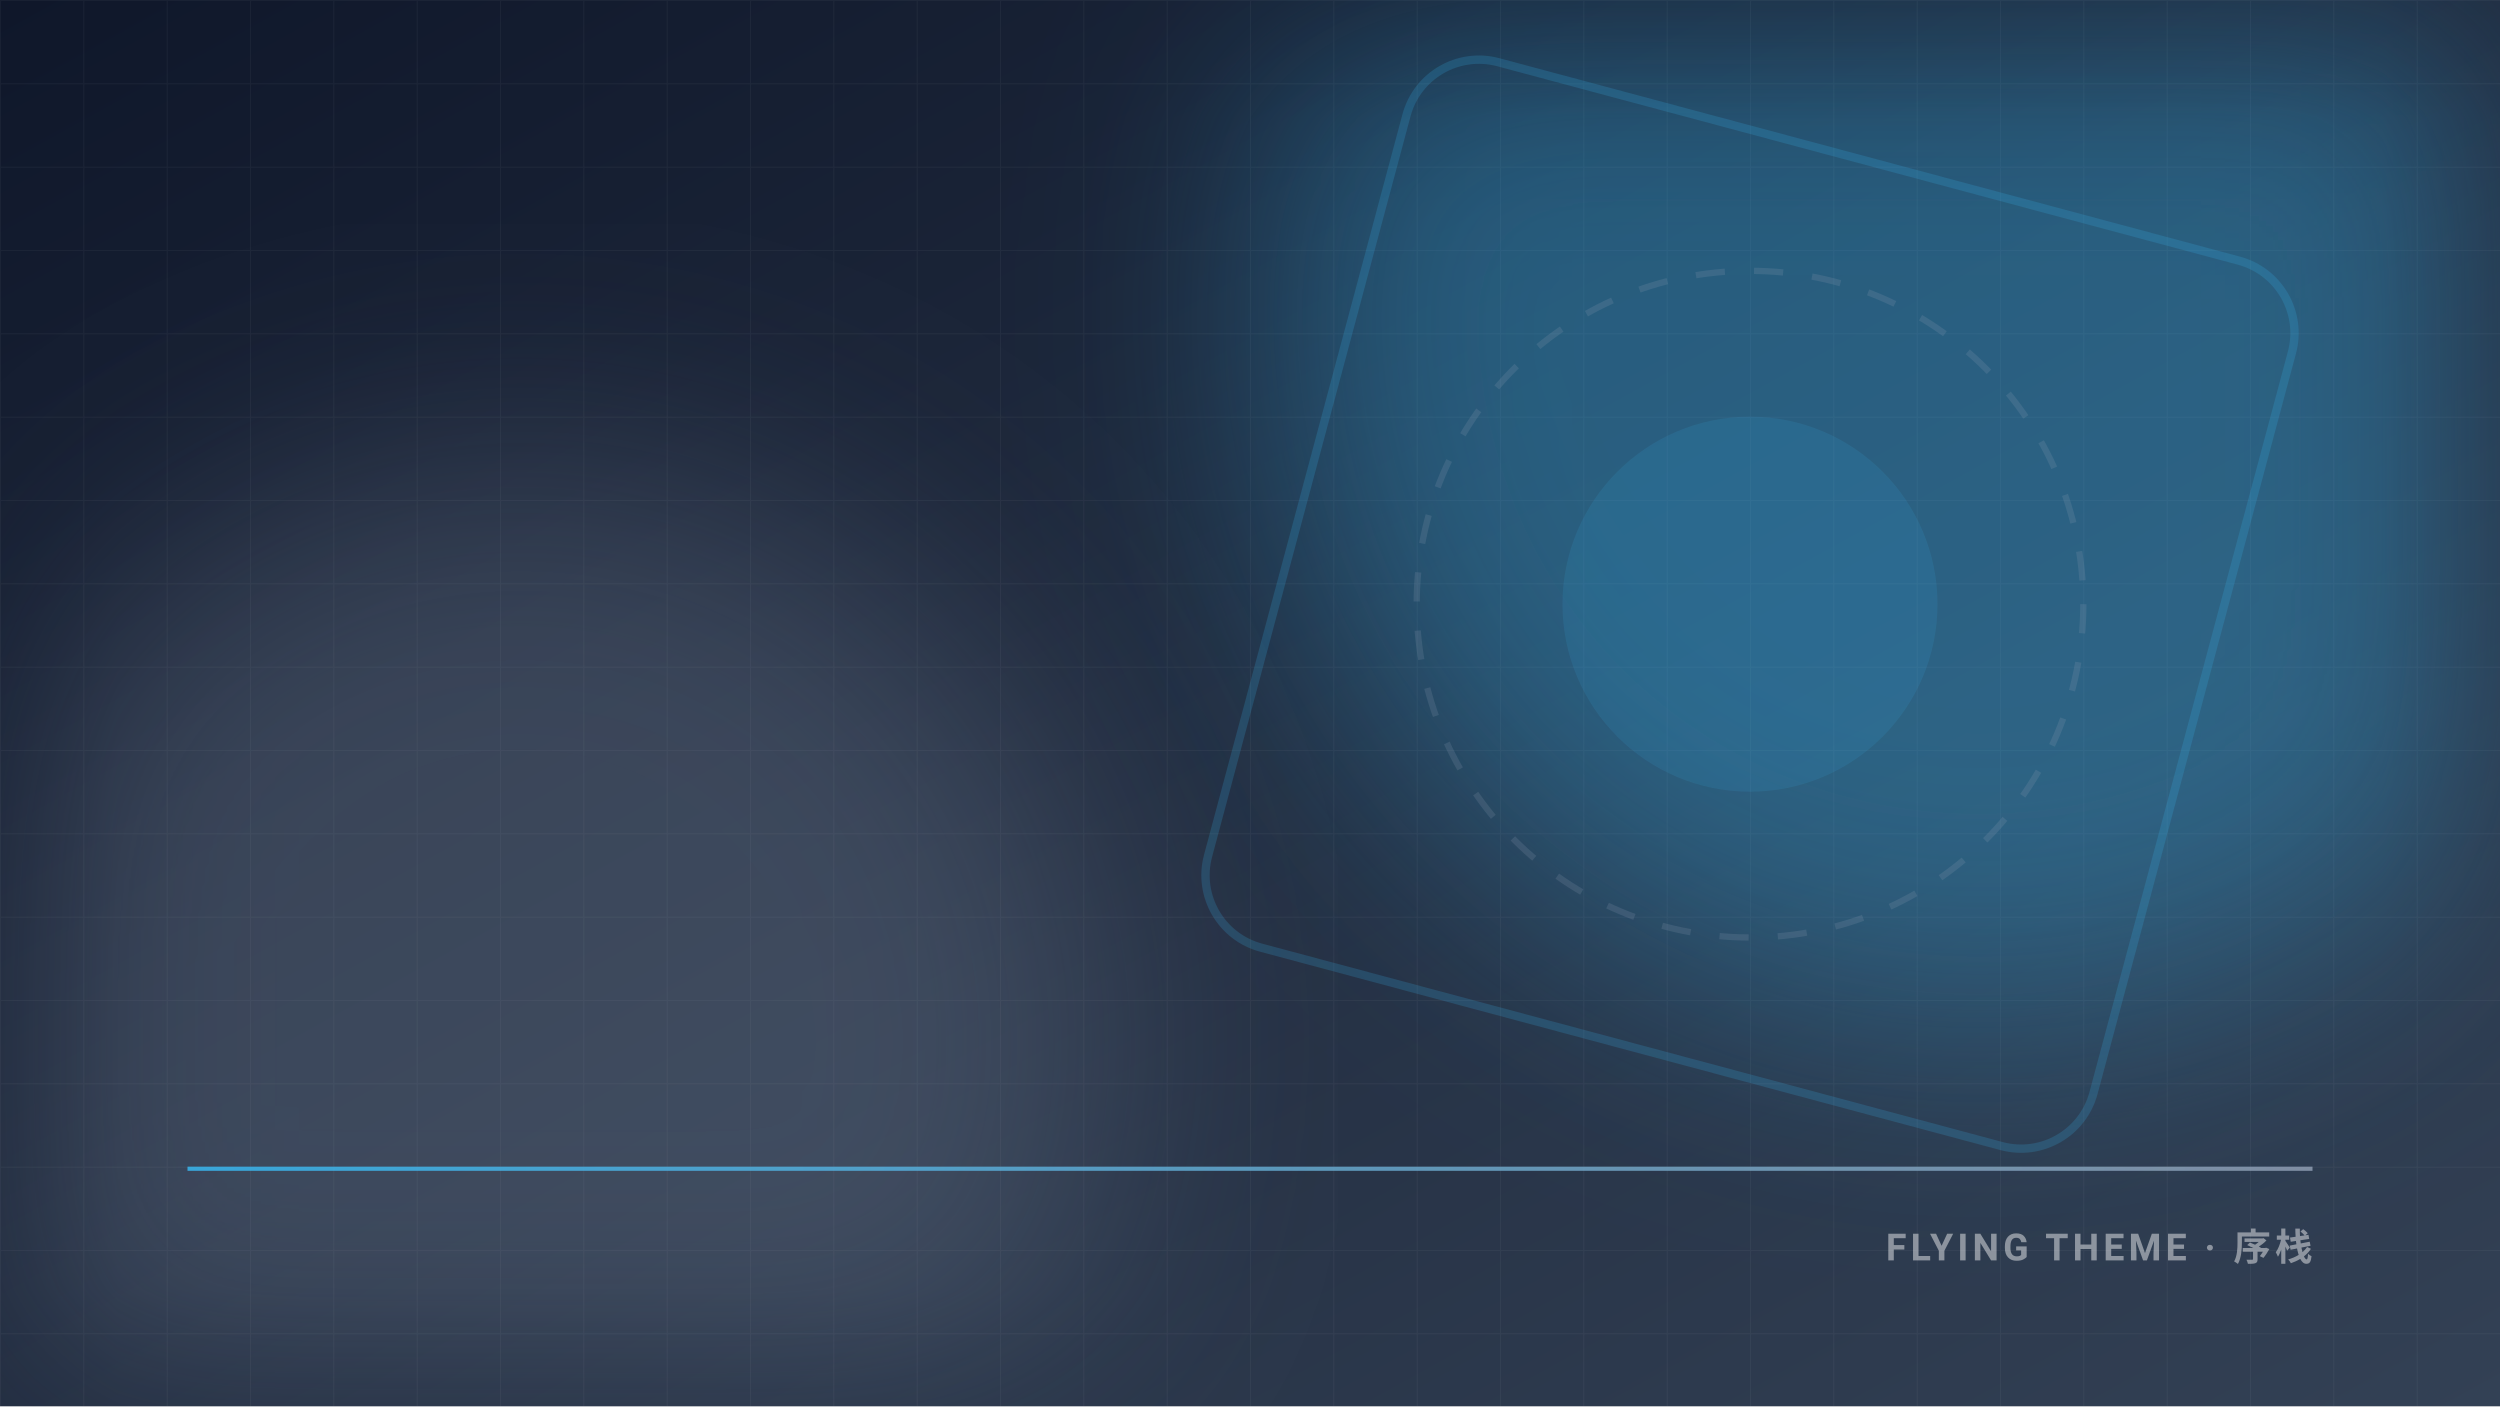
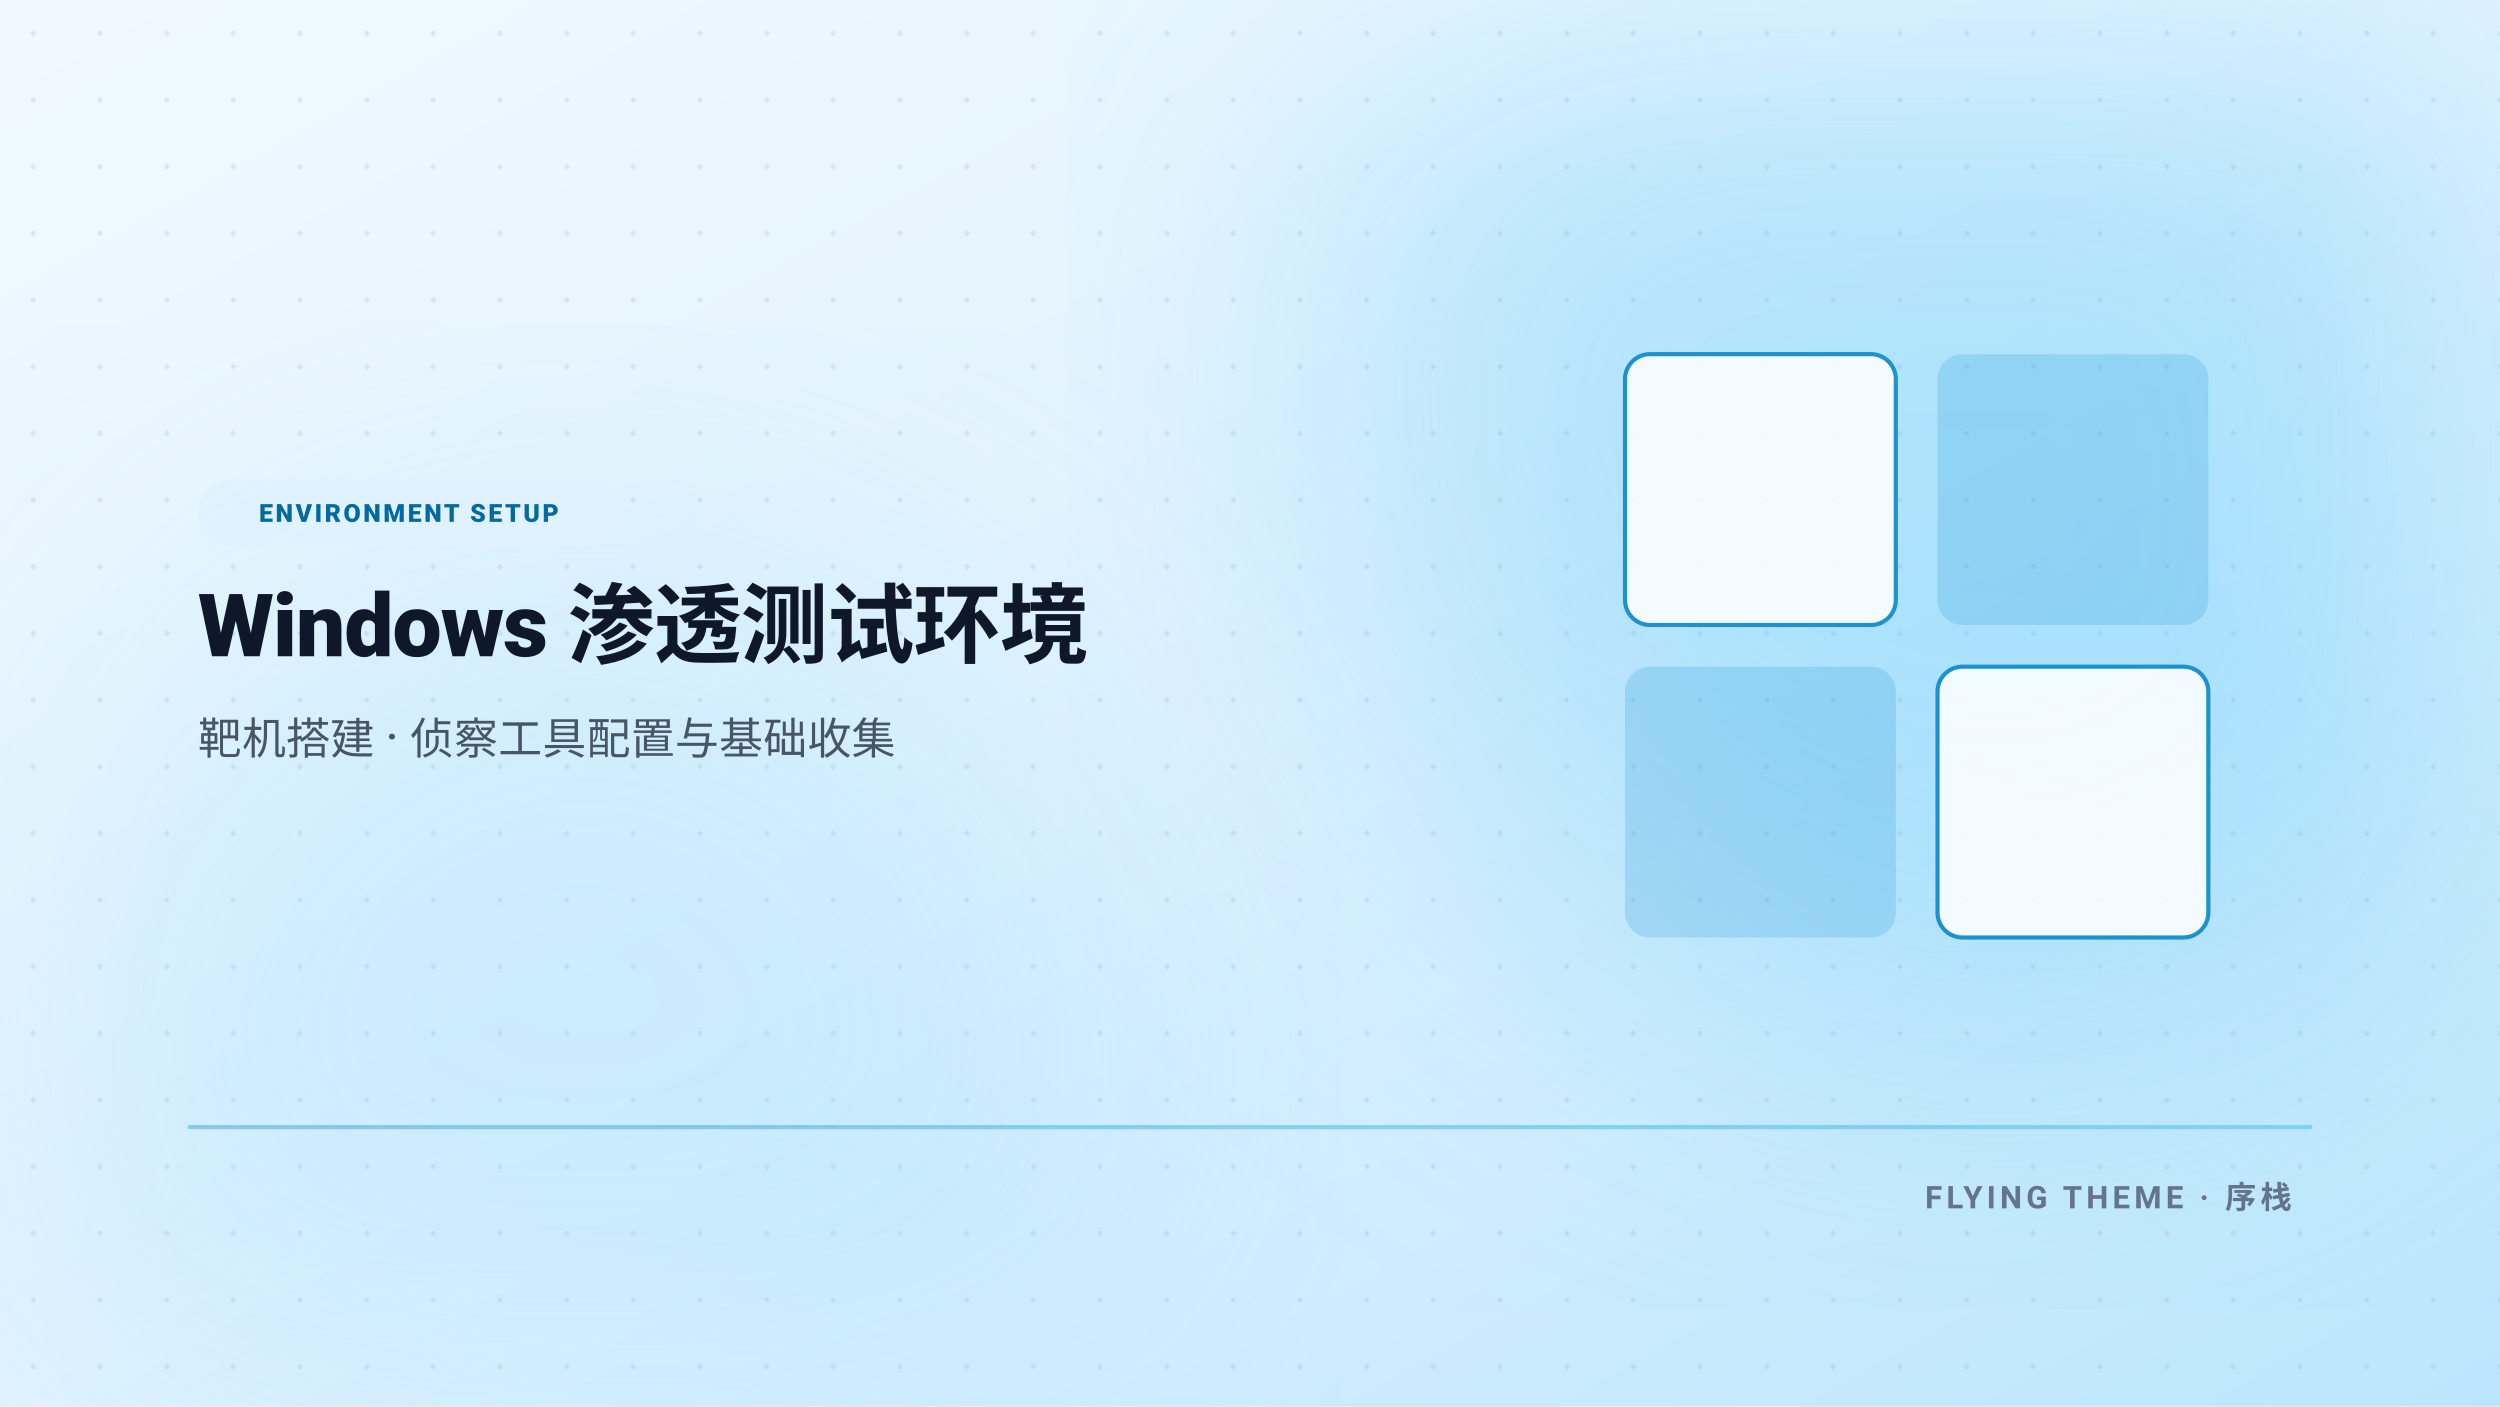
<svg xmlns="http://www.w3.org/2000/svg" viewBox="0 0 1200 675" width="1200" height="675">
  <defs>
    <linearGradient id="bgGrad" x1="0%" y1="0%" x2="100%" y2="100%">
-       <stop offset="0%" stop-color="#0f172a" />
-       <stop offset="100%" stop-color="#334155" />
+       <stop offset="0%" stop-color="#F0F9FF" />
+       <stop offset="50%" stop-color="#E0F2FE" />
+       <stop offset="100%" stop-color="#BAE6FD" />
    </linearGradient>
    <linearGradient id="accentGrad" x1="0%" y1="0%" x2="100%" y2="0%">
-       <stop offset="0%" stop-color="#38bdf8" />
-       <stop offset="100%" stop-color="#94a3b8" />
+       <stop offset="0%" stop-color="#0284C7" />
+       <stop offset="100%" stop-color="#0EA5E9" />
    </linearGradient>
-     <pattern id="grid" width="40" height="40" patternUnits="userSpaceOnUse">
-       <path d="M 40 0 L 0 0 0 40" fill="none" stroke="rgba(255, 255, 255, 0.04)" stroke-width="1" />
+     <pattern id="dotGrid" width="32" height="32" patternUnits="userSpaceOnUse">
+       <circle cx="16" cy="16" r="1.2" fill="#94A3B8" opacity="0.22" />
    </pattern>
-     <filter id="glow" x="-20%" y="-20%" width="140%" height="140%">
-       <feGaussianBlur stdDeviation="60" result="blur" />
+     <filter id="softGlow" x="-20%" y="-20%" width="140%" height="140%">
+       <feGaussianBlur stdDeviation="90" result="blur" />
    </filter>
  </defs>
  <rect width="100%" height="100%" fill="url(#bgGrad)" />
-   <rect width="100%" height="100%" fill="url(#grid)" />
-   <circle cx="950" cy="150" r="340" fill="#38bdf8" opacity="0.35" filter="url(#glow)" />
-   <circle cx="250" cy="500" r="280" fill="#94a3b8" opacity="0.25" filter="url(#glow)" />
-   <g opacity="0.18" transform="translate(620, 70)">
-     <rect x="0" y="0" width="440" height="440" rx="36" fill="none" stroke="#38bdf8" stroke-width="4" transform="rotate(15 220 220)" />
-     <circle cx="220" cy="220" r="160" fill="none" stroke="#94a3b8" stroke-width="3" stroke-dasharray="14 14" />
-     <circle cx="220" cy="220" r="90" fill="#38bdf8" opacity="0.6" />
+   <rect width="100%" height="100%" fill="url(#dotGrid)" />
+   <circle cx="960" cy="180" r="320" fill="#38BDF8" opacity="0.28" filter="url(#softGlow)" />
+   <circle cx="280" cy="520" r="260" fill="#7DD3FC" opacity="0.22" filter="url(#softGlow)" />
+   <g transform="translate(760, 150)" opacity="0.85">
+     <rect x="20" y="20" width="130" height="130" rx="12" fill="#FFFFFF" stroke="#0284C7" stroke-width="2" />
+     <rect x="170" y="20" width="130" height="130" rx="12" fill="#0284C7" opacity="0.2" />
+     <rect x="20" y="170" width="130" height="130" rx="12" fill="#0284C7" opacity="0.2" />
+     <rect x="170" y="170" width="130" height="130" rx="12" fill="#FFFFFF" stroke="#0284C7" stroke-width="2" />
  </g>
-   <rect x="90" y="560" width="1020" height="2" fill="url(#accentGrad)" opacity="0.8" />
-   <g transform="translate(1110, 605)">
-     <text text-anchor="end" font-family="-apple-system, BlinkMacSystemFont, 'Segoe UI', Roboto, sans-serif" font-size="18" font-weight="600" fill="rgba(255, 255, 255, 0.45)" letter-spacing="2">
+   <rect x="90" y="540" width="1020" height="2" fill="url(#accentGrad)" opacity="0.35" rx="1" />
+   <g transform="translate(95, 230)">
+     <rect x="0" y="0" width="202.5" height="32" rx="16" fill="#E0F2FE" opacity="0.95" />
+     <text x="101.25" y="20.5" text-anchor="middle" font-family="-apple-system, BlinkMacSystemFont, 'Segoe UI', Roboto, sans-serif" font-size="12" font-weight="800" fill="#0369A1" letter-spacing="1.2">
+       ENVIRONMENT SETUP
+     </text>
+     <text x="0" y="85" font-family="-apple-system, BlinkMacSystemFont, 'Segoe UI', Roboto, sans-serif" font-size="42" font-weight="800" fill="#0F172A" letter-spacing="-0.5">
+       Windows 渗透测试环境
+     </text>
+     <text x="0" y="132" font-family="-apple-system, BlinkMacSystemFont, 'Segoe UI', Roboto, sans-serif" font-size="21" font-weight="500" fill="#475569" letter-spacing="0.2">
+       靶机搭建 · 侦察工具配置与基础收集
+     </text>
+   </g>
+   <g transform="translate(1100, 580)">
+     <text text-anchor="end" font-family="-apple-system, BlinkMacSystemFont, 'Segoe UI', Roboto, sans-serif" font-size="15" font-weight="600" fill="#64748B" letter-spacing="2">
      FLYING THEME · 序栈
    </text>
  </g>
</svg>
